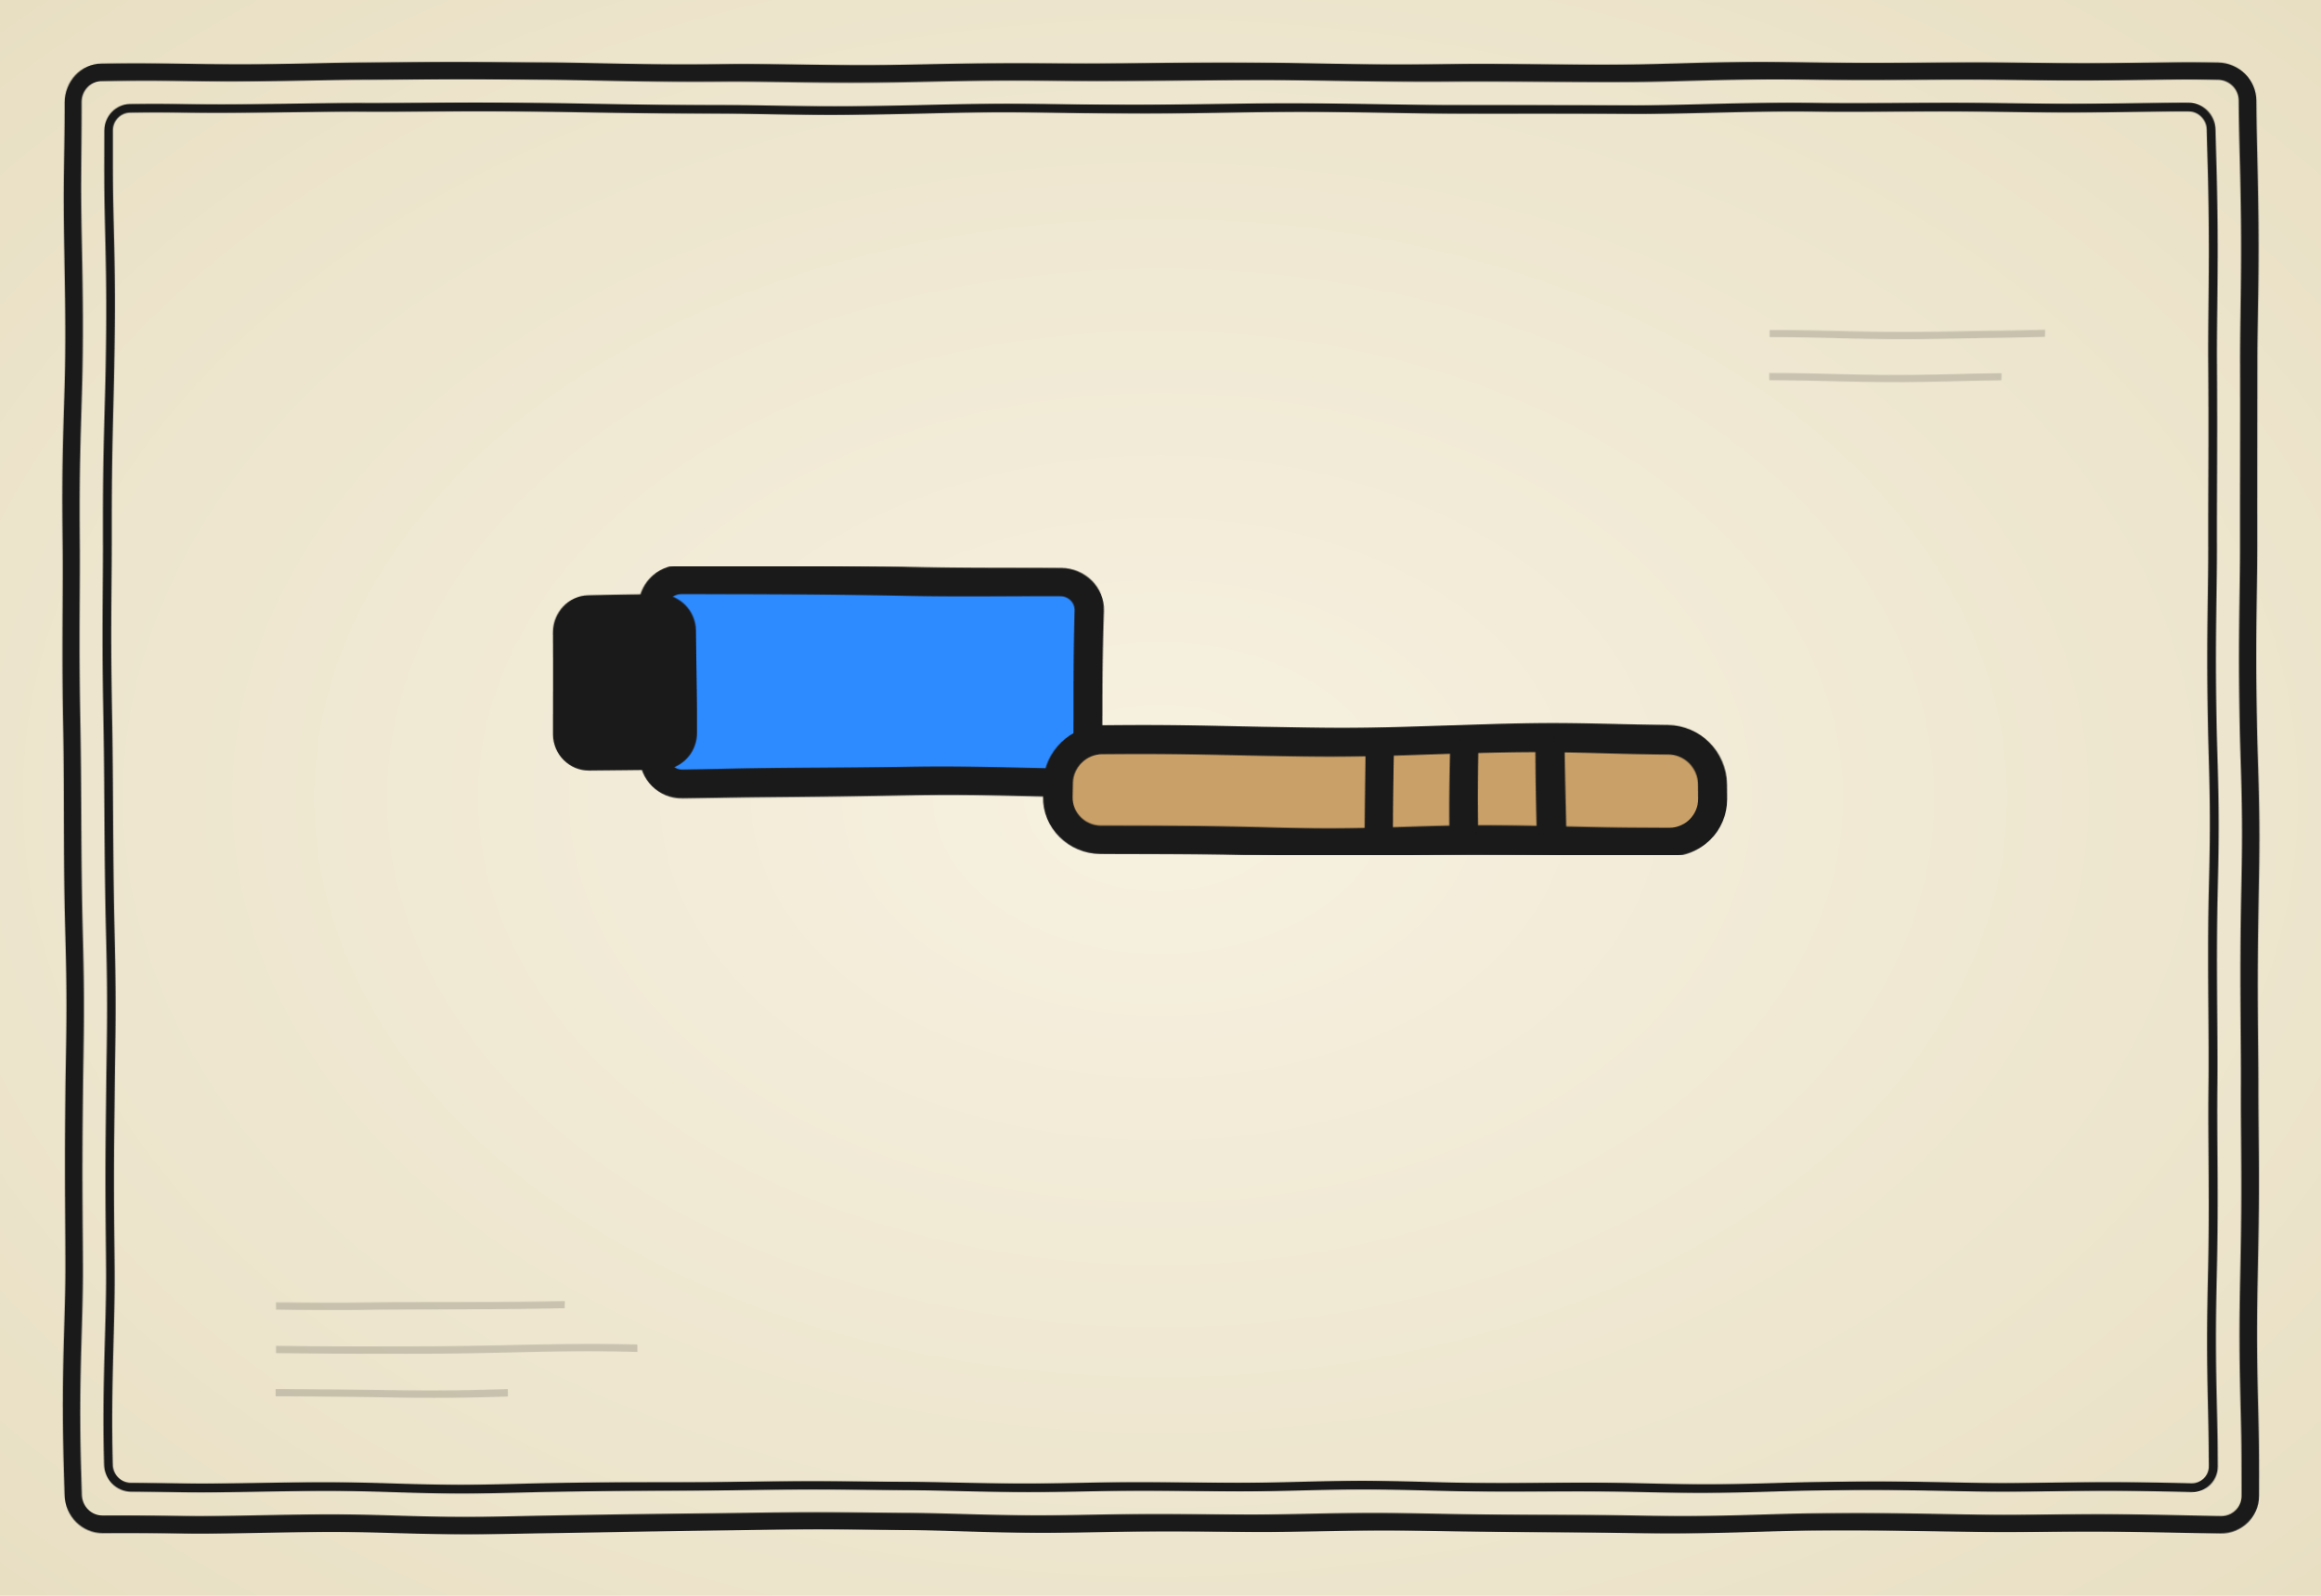
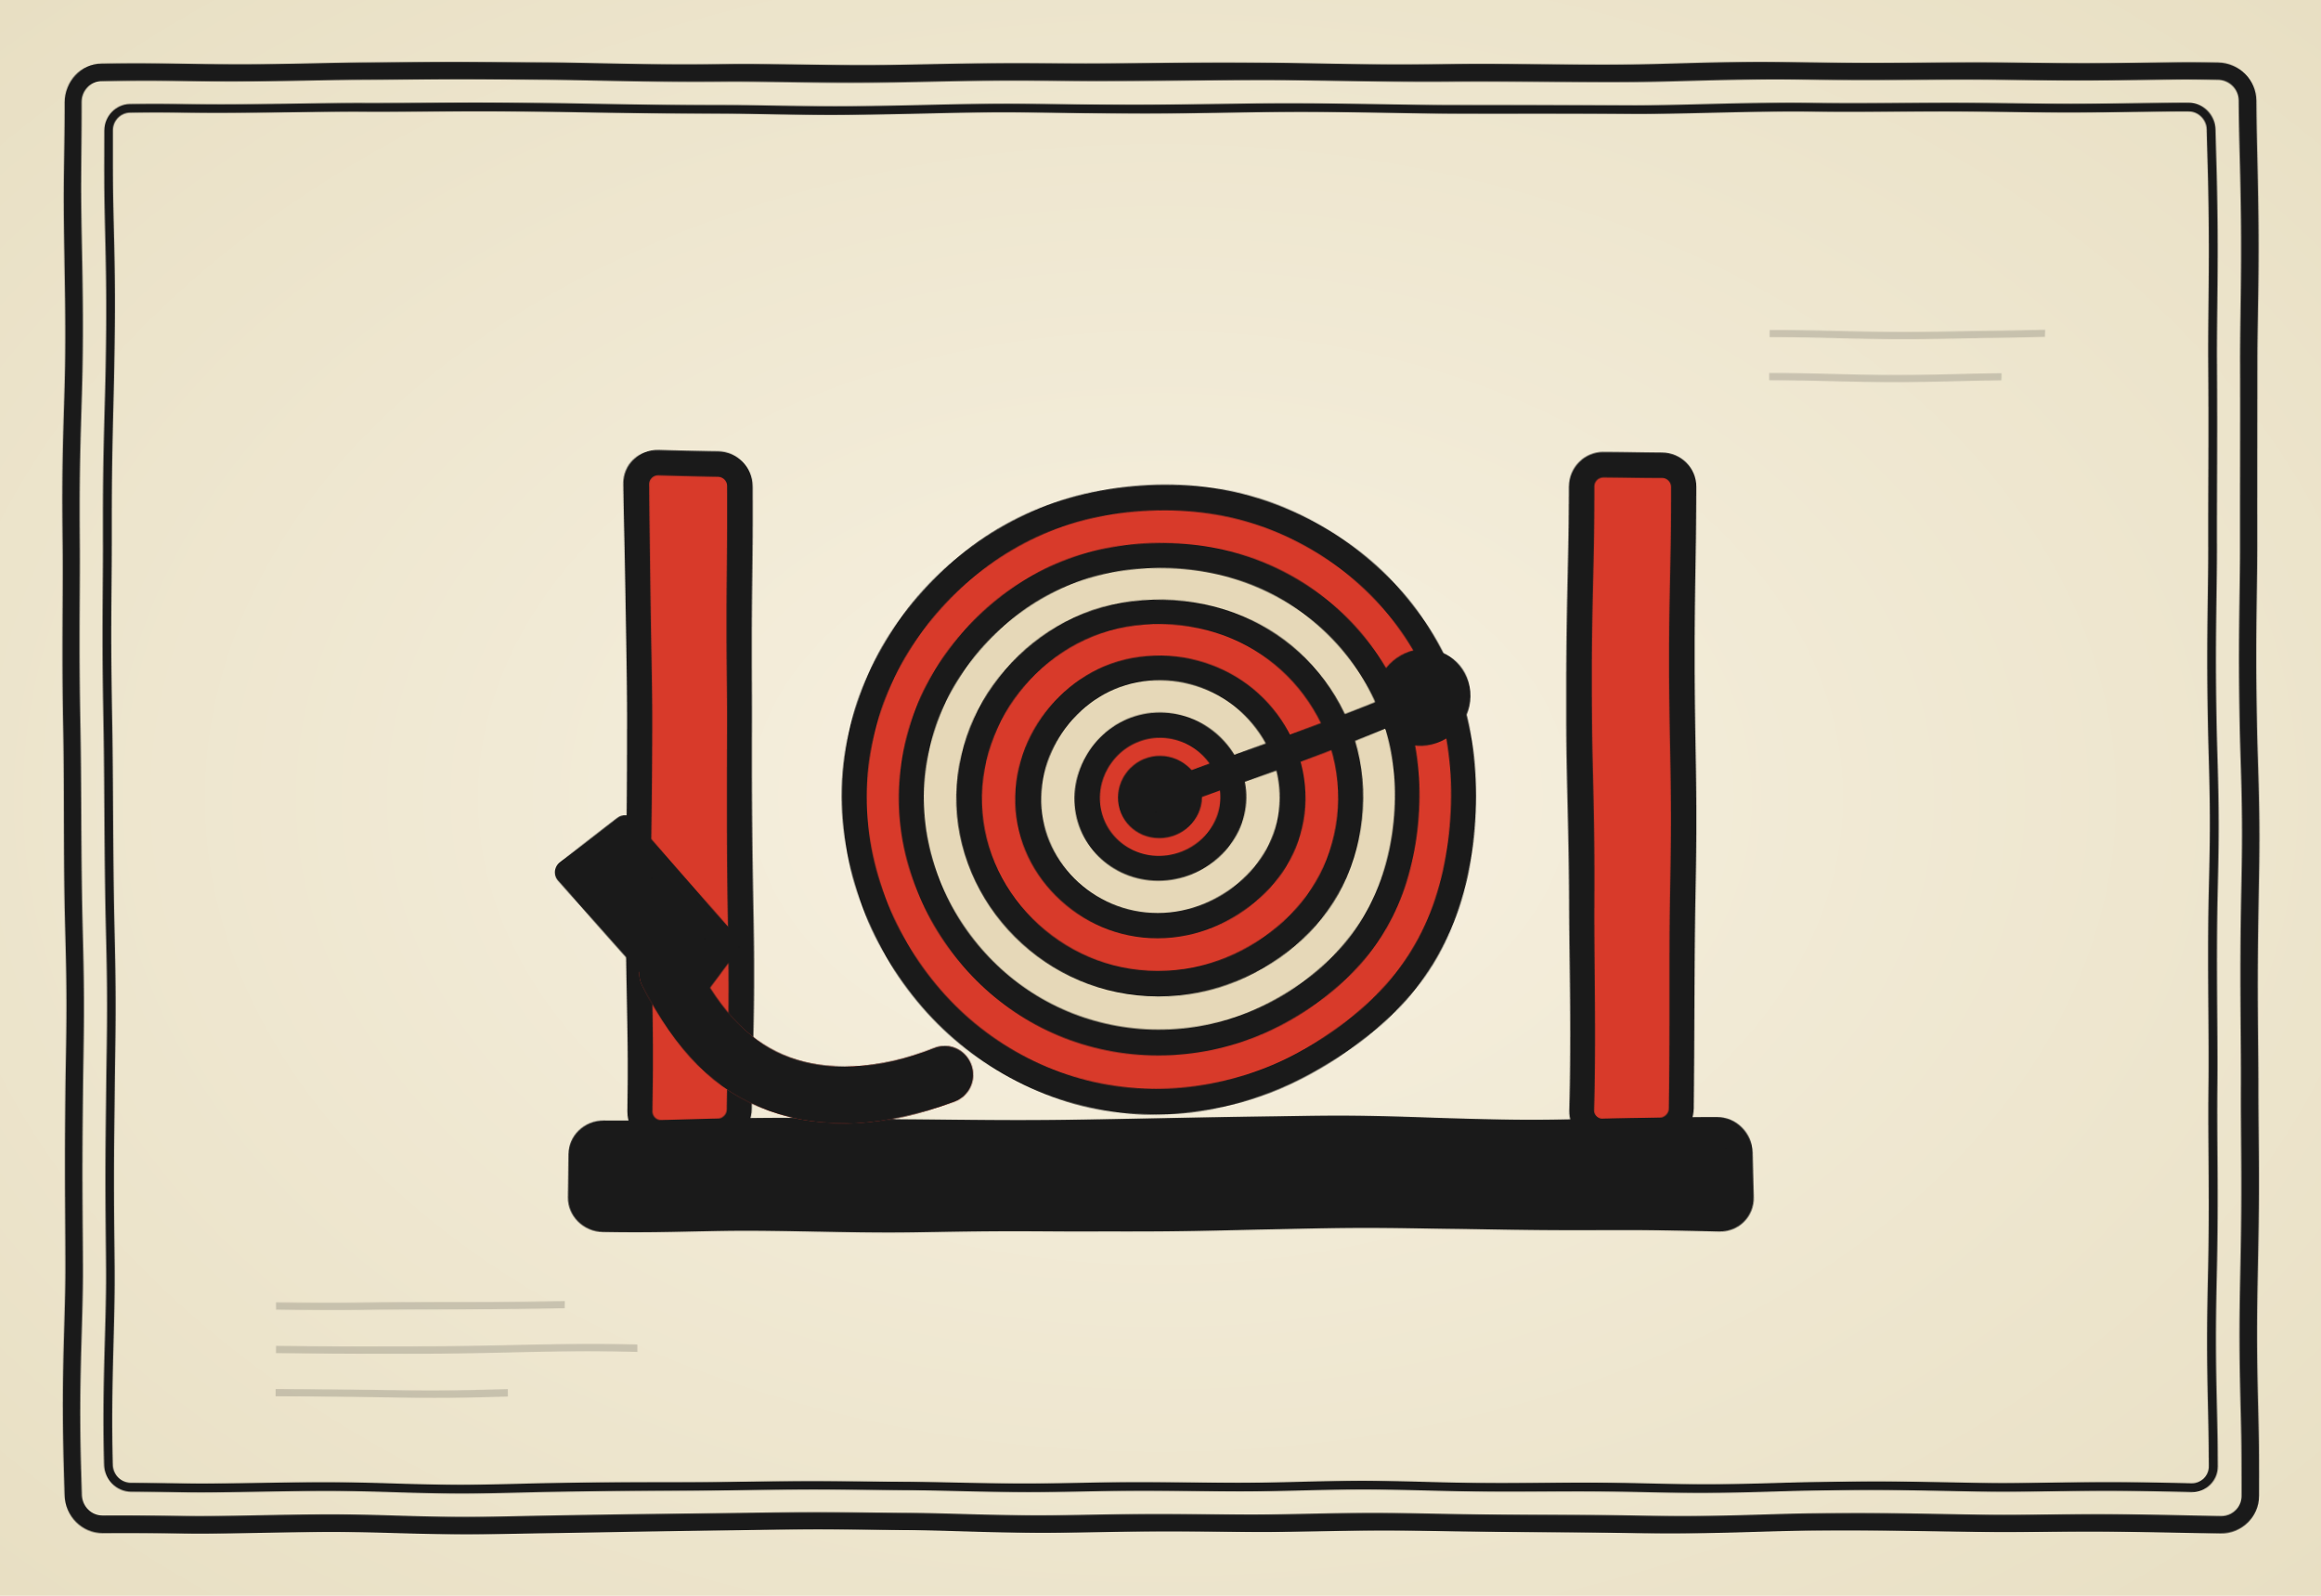
<svg xmlns="http://www.w3.org/2000/svg" viewBox="0 0 320 220" role="img" aria-label="der Schnellangriffsschlauch">
  <defs>
    <radialGradient id="paper" cx="50%" cy="50%" r="70%">
      <stop offset="0%" stop-color="#f7f1e1" />
      <stop offset="100%" stop-color="#e8dfc3" />
    </radialGradient>
    <filter id="sketch" x="-5%" y="-5%" width="110%" height="110%">
      <feTurbulence type="fractalNoise" baseFrequency="0.02" numOctaves="2" seed="590" />
      <feDisplacementMap in="SourceGraphic" scale="1.8" />
    </filter>
    <filter id="sketchLight" x="-5%" y="-5%" width="110%" height="110%">
      <feTurbulence type="fractalNoise" baseFrequency="0.04" numOctaves="1" seed="593" />
      <feDisplacementMap in="SourceGraphic" scale="1.1" />
    </filter>
  </defs>
  <rect width="320" height="220" fill="url(#paper)" />
  <g fill="none" stroke="#1a1a1a" stroke-linecap="round" stroke-linejoin="round" filter="url(#sketchLight)">
    <rect x="10" y="10" width="300" height="200" stroke-width="2.4" rx="4" />
    <rect x="15" y="15" width="290" height="190" stroke-width="1.2" rx="3" />
  </g>
  <g stroke="#1a1a1a" stroke-width="1" opacity="0.18" filter="url(#sketchLight)">
    <line x1="38" y1="180" x2="78" y2="180" />
    <line x1="38" y1="186" x2="88" y2="186" />
    <line x1="38" y1="192" x2="70" y2="192" />
    <line x1="244" y1="46" x2="282" y2="46" />
    <line x1="244" y1="52" x2="276" y2="52" />
  </g>
  <g filter="url(#sketch)">
-     <g stroke="#1a1a1a" stroke-width="4" stroke-linejoin="round" stroke-linecap="round" fill="#2e8bff">
-       <rect x="90" y="80" width="60" height="28" rx="4" />
-       <rect x="78" y="84" width="16" height="20" rx="3" fill="#1a1a1a" />
-       <rect x="146" y="102" width="90" height="14" rx="6" fill="#c9a068" />
-       <line x1="190" y1="104" x2="190" y2="114" />
-       <line x1="202" y1="104" x2="202" y2="114" />
-       <line x1="214" y1="104" x2="214" y2="114" />
+     <g stroke="#1a1a1a" stroke-width="3.5" stroke-linejoin="round" stroke-linecap="round">
+       <rect x="88" y="64" width="14" height="92" rx="3" fill="#d83a2a" />
+       <rect x="218" y="64" width="14" height="92" rx="3" fill="#d83a2a" />
+       <rect x="80" y="156" width="160" height="12" rx="3" fill="#1a1a1a" />
+       <circle cx="160" cy="110" r="42" fill="#d83a2a" />
+       <circle cx="160" cy="110" r="34" fill="#e6d8b8" />
+       <circle cx="160" cy="110" r="26" fill="#d83a2a" />
+       <circle cx="160" cy="110" r="18" fill="#e6d8b8" />
+       <circle cx="160" cy="110" r="10" fill="#d83a2a" />
+       <circle cx="160" cy="110" r="4" fill="#1a1a1a" />
+       <line x1="160" y1="110" x2="196" y2="96" stroke-width="4" />
+       <circle cx="196" cy="96" r="5" fill="#1a1a1a" />
+       <path d="M 130 148 Q 104 158 92 134" fill="none" stroke-width="8" stroke="#d83a2a" />
+       <path d="M 130 148 Q 104 158 92 134" fill="none" stroke-width="8" />
+       <path d="M 94 138 L 78 120 L 86 114 L 100 130 Z" fill="#1a1a1a" />
    </g>
  </g>
</svg>
